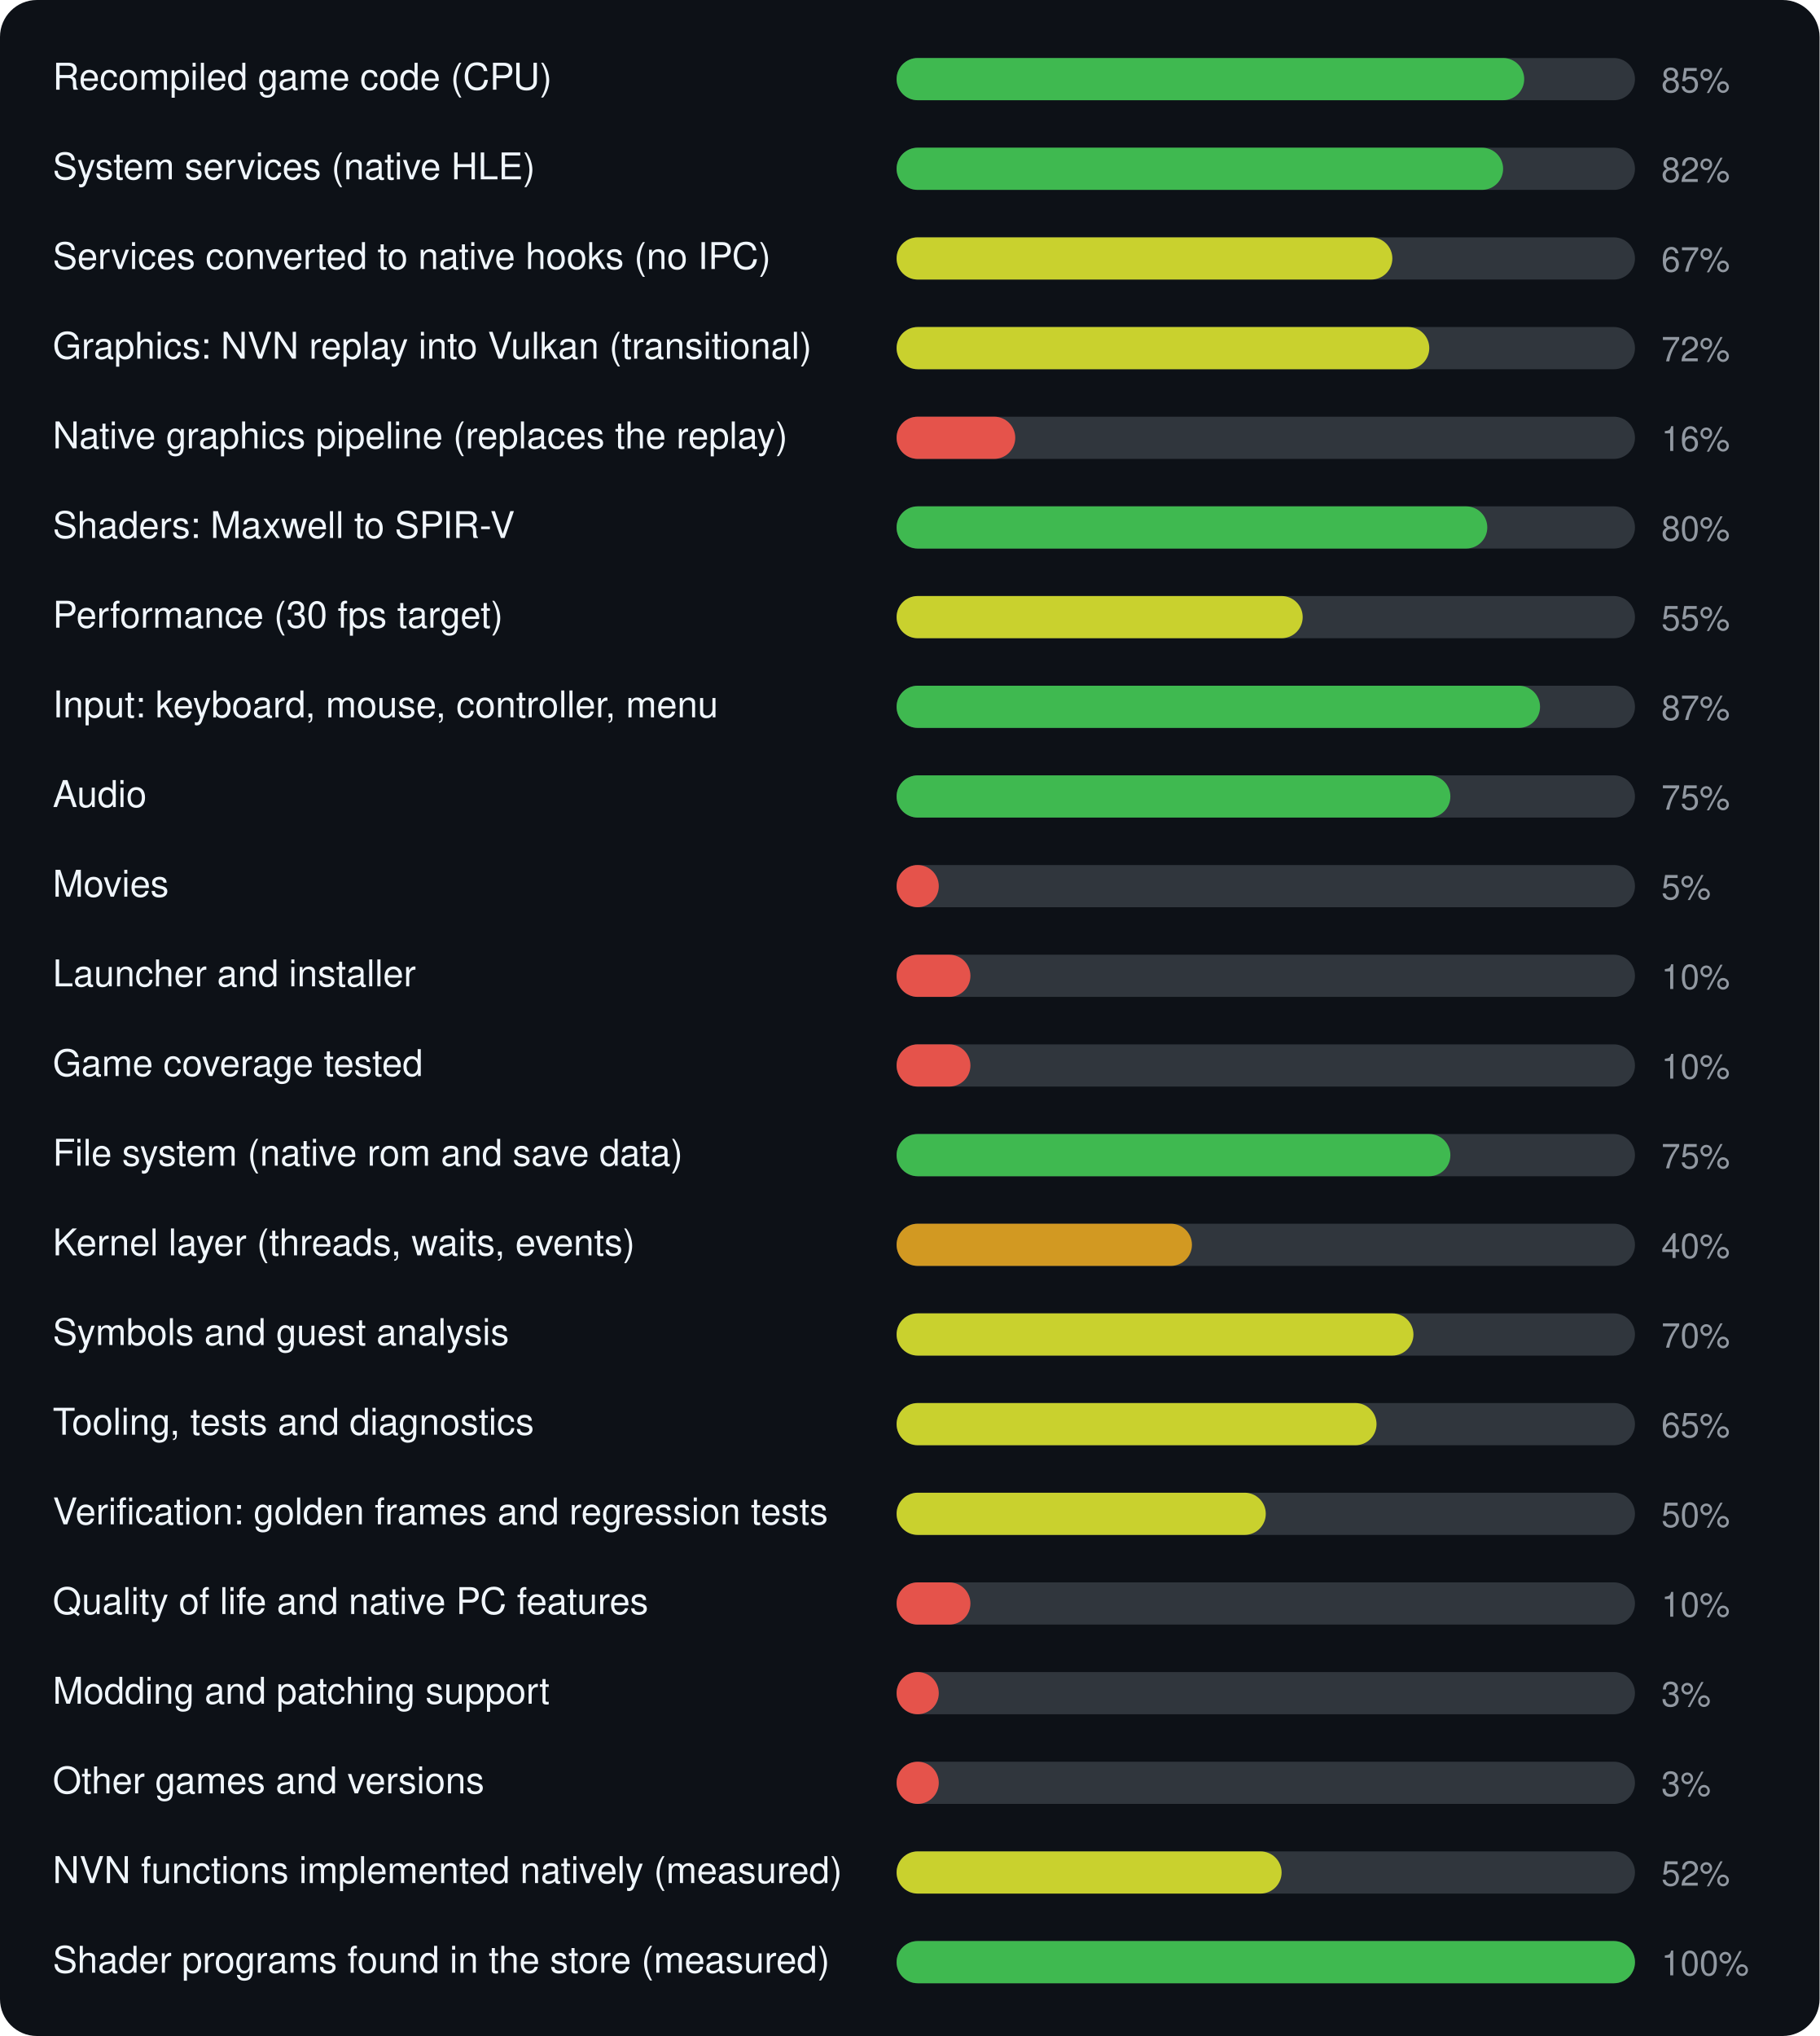
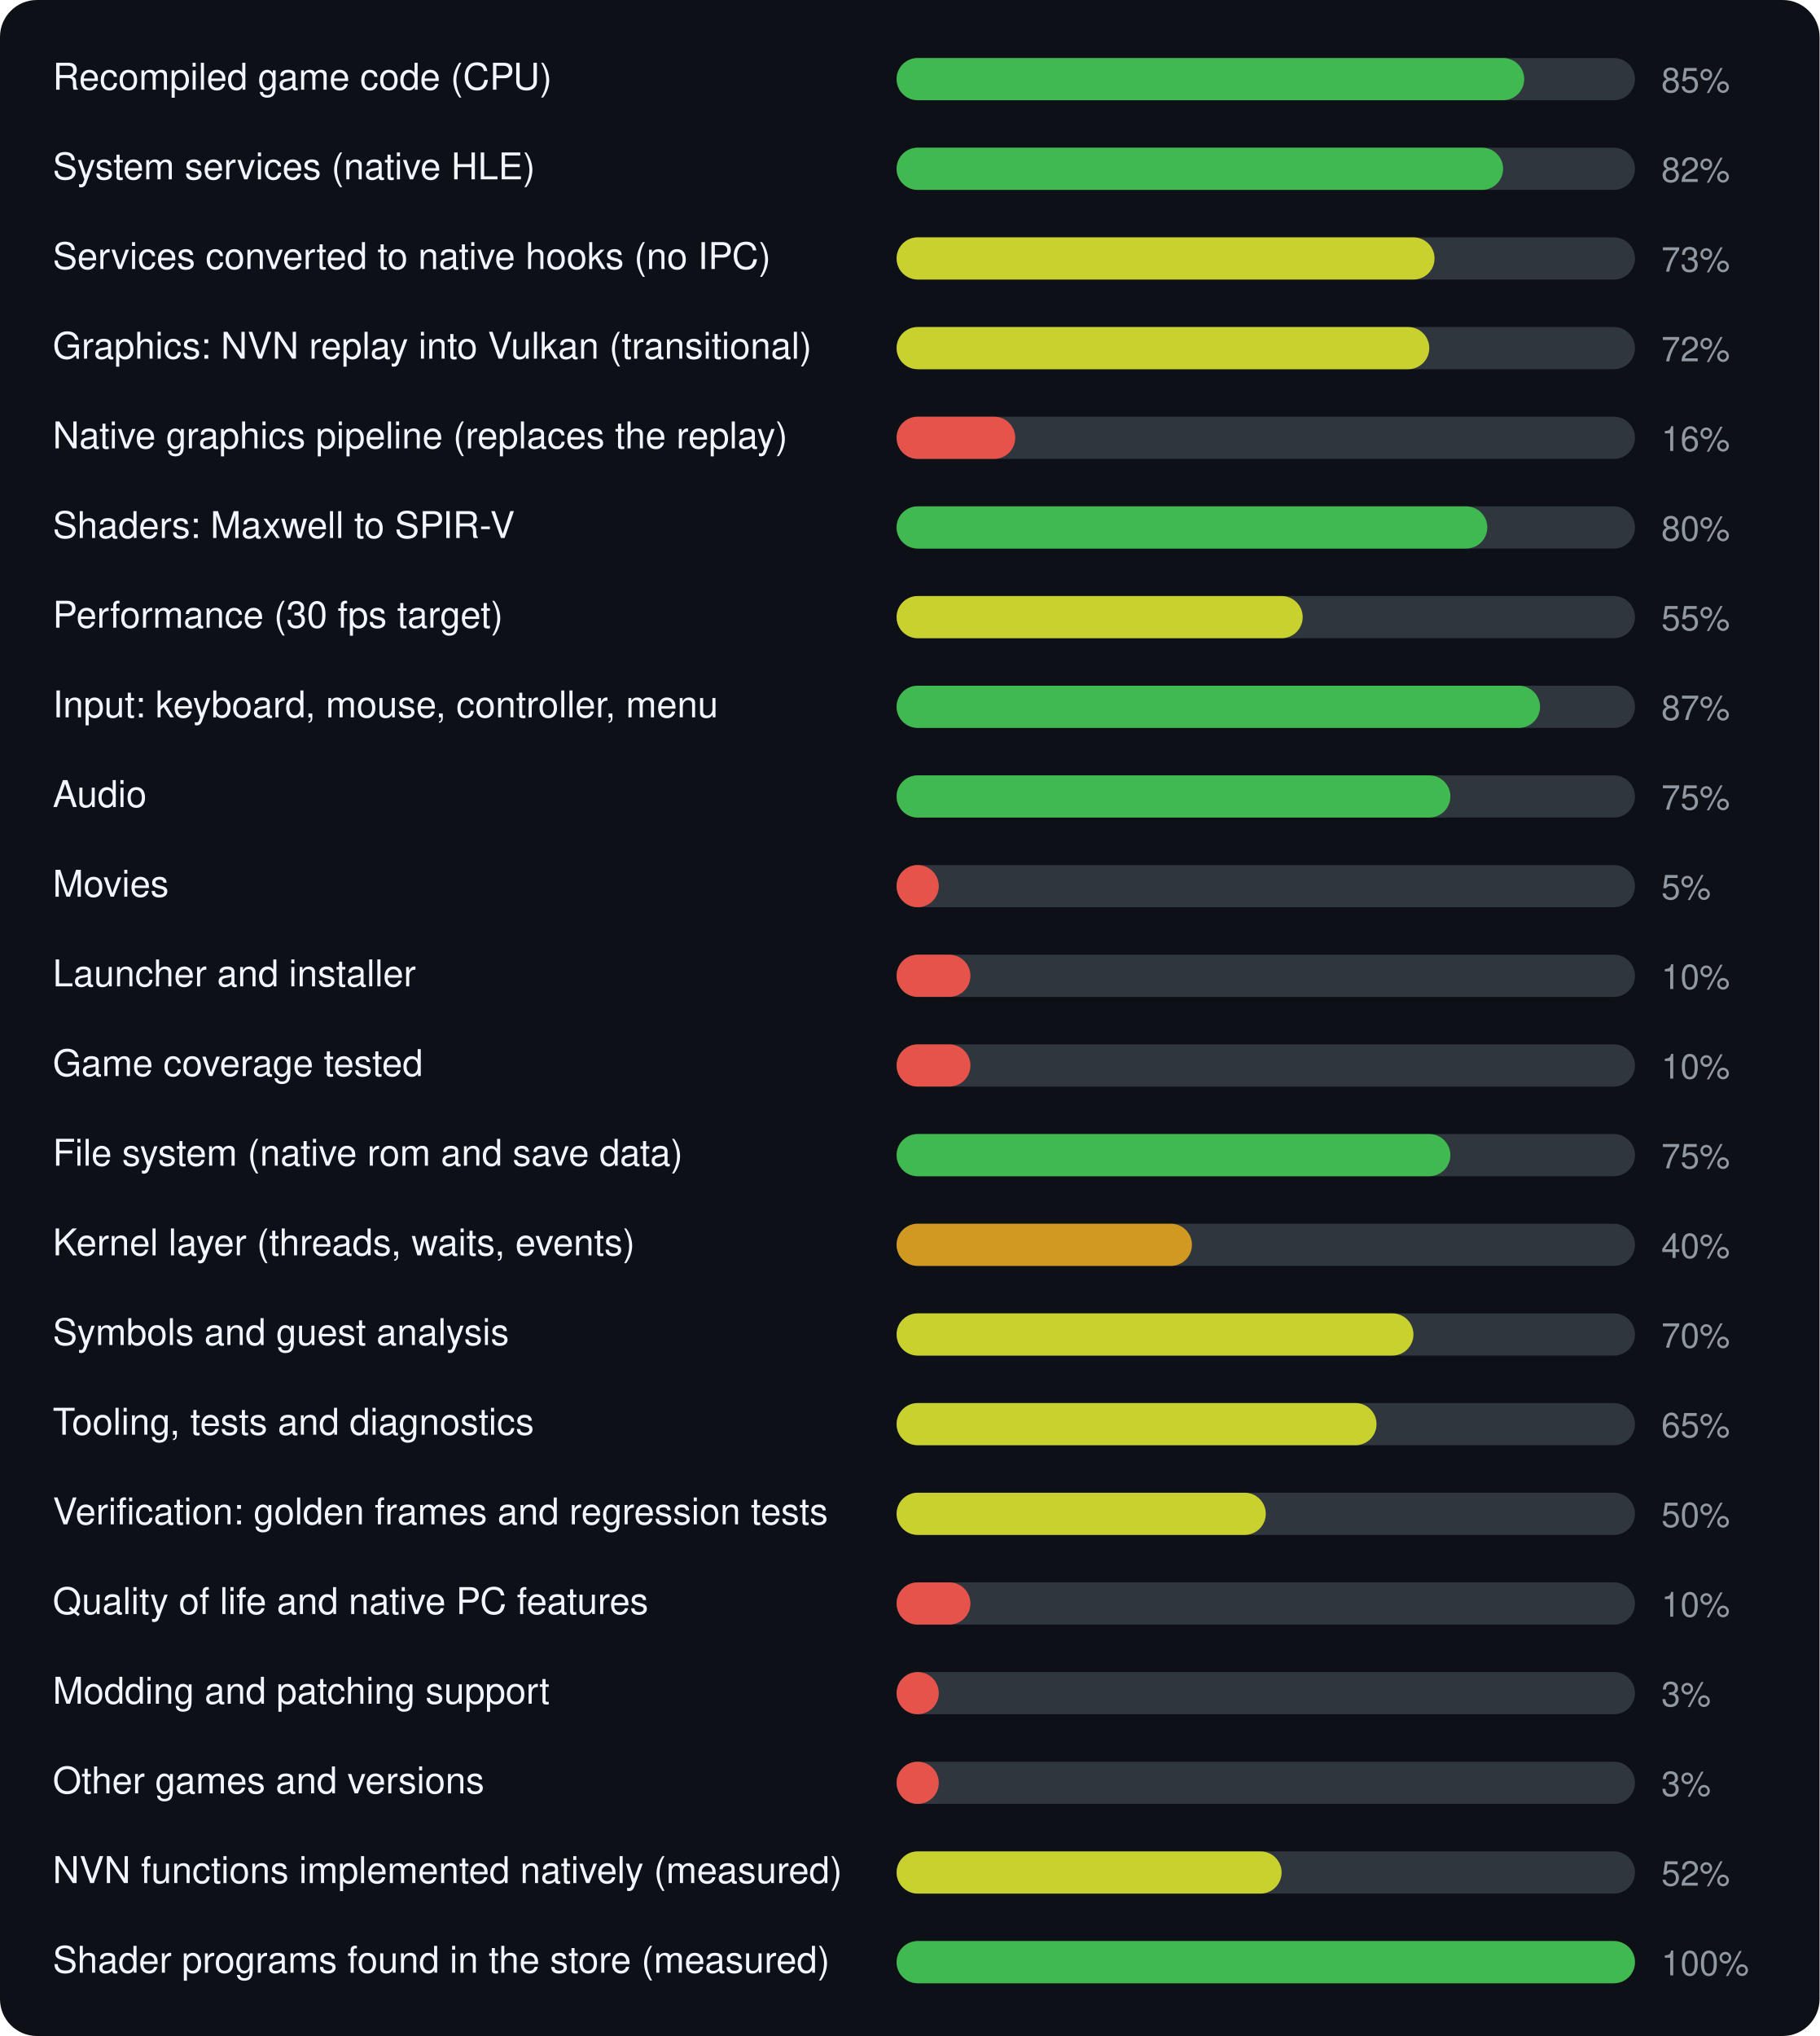
<svg xmlns="http://www.w3.org/2000/svg" width="690" height="772" viewBox="0 0 690 772" role="img" aria-label="Progress by area">
  <style>.t{fill:#f0f6fc;font-family:Segoe UI,Helvetica,Arial,sans-serif}.m{fill:#9198a1;font-family:Segoe UI,Helvetica,Arial,sans-serif}</style>
  <rect width="690" height="772" rx="14" fill="#0d1117" />
  <text class="t" x="20" y="34" font-size="14">Recompiled game code (CPU)</text>
  <rect x="340" y="22" width="280" height="16" rx="8" fill="#30363d" />
  <rect x="340" y="22" width="238" height="16" rx="8" fill="#3fb950" />
  <text class="m" x="630" y="35" font-size="13">85%</text>
  <text class="t" x="20" y="68" font-size="14">System services (native HLE)</text>
  <rect x="340" y="56" width="280" height="16" rx="8" fill="#30363d" />
  <rect x="340" y="56" width="230" height="16" rx="8" fill="#3fb950" />
  <text class="m" x="630" y="69" font-size="13">82%</text>
  <text class="t" x="20" y="102" font-size="14">Services converted to native hooks (no IPC)</text>
  <rect x="340" y="90" width="280" height="16" rx="8" fill="#30363d" />
-   <rect x="340" y="90" width="188" height="16" rx="8" fill="#c9d12e" />
-   <text class="m" x="630" y="103" font-size="13">67%</text>
+   <rect x="340" y="90" width="204" height="16" rx="8" fill="#c9d12e" />
+   <text class="m" x="630" y="103" font-size="13">73%</text>
  <text class="t" x="20" y="136" font-size="14">Graphics: NVN replay into Vulkan (transitional)</text>
  <rect x="340" y="124" width="280" height="16" rx="8" fill="#30363d" />
  <rect x="340" y="124" width="202" height="16" rx="8" fill="#c9d12e" />
  <text class="m" x="630" y="137" font-size="13">72%</text>
  <text class="t" x="20" y="170" font-size="14">Native graphics pipeline (replaces the replay)</text>
  <rect x="340" y="158" width="280" height="16" rx="8" fill="#30363d" />
  <rect x="340" y="158" width="45" height="16" rx="8" fill="#e5534b" />
  <text class="m" x="630" y="171" font-size="13">16%</text>
  <text class="t" x="20" y="204" font-size="14">Shaders: Maxwell to SPIR-V</text>
  <rect x="340" y="192" width="280" height="16" rx="8" fill="#30363d" />
  <rect x="340" y="192" width="224" height="16" rx="8" fill="#3fb950" />
  <text class="m" x="630" y="205" font-size="13">80%</text>
  <text class="t" x="20" y="238" font-size="14">Performance (30 fps target)</text>
  <rect x="340" y="226" width="280" height="16" rx="8" fill="#30363d" />
  <rect x="340" y="226" width="154" height="16" rx="8" fill="#c9d12e" />
  <text class="m" x="630" y="239" font-size="13">55%</text>
  <text class="t" x="20" y="272" font-size="14">Input: keyboard, mouse, controller, menu</text>
  <rect x="340" y="260" width="280" height="16" rx="8" fill="#30363d" />
  <rect x="340" y="260" width="244" height="16" rx="8" fill="#3fb950" />
  <text class="m" x="630" y="273" font-size="13">87%</text>
  <text class="t" x="20" y="306" font-size="14">Audio</text>
  <rect x="340" y="294" width="280" height="16" rx="8" fill="#30363d" />
  <rect x="340" y="294" width="210" height="16" rx="8" fill="#3fb950" />
  <text class="m" x="630" y="307" font-size="13">75%</text>
  <text class="t" x="20" y="340" font-size="14">Movies</text>
  <rect x="340" y="328" width="280" height="16" rx="8" fill="#30363d" />
  <rect x="340" y="328" width="16" height="16" rx="8" fill="#e5534b" />
  <text class="m" x="630" y="341" font-size="13">5%</text>
  <text class="t" x="20" y="374" font-size="14">Launcher and installer</text>
  <rect x="340" y="362" width="280" height="16" rx="8" fill="#30363d" />
  <rect x="340" y="362" width="28" height="16" rx="8" fill="#e5534b" />
  <text class="m" x="630" y="375" font-size="13">10%</text>
  <text class="t" x="20" y="408" font-size="14">Game coverage tested</text>
  <rect x="340" y="396" width="280" height="16" rx="8" fill="#30363d" />
  <rect x="340" y="396" width="28" height="16" rx="8" fill="#e5534b" />
  <text class="m" x="630" y="409" font-size="13">10%</text>
  <text class="t" x="20" y="442" font-size="14">File system (native rom and save data)</text>
  <rect x="340" y="430" width="280" height="16" rx="8" fill="#30363d" />
  <rect x="340" y="430" width="210" height="16" rx="8" fill="#3fb950" />
  <text class="m" x="630" y="443" font-size="13">75%</text>
  <text class="t" x="20" y="476" font-size="14">Kernel layer (threads, waits, events)</text>
  <rect x="340" y="464" width="280" height="16" rx="8" fill="#30363d" />
  <rect x="340" y="464" width="112" height="16" rx="8" fill="#d29922" />
  <text class="m" x="630" y="477" font-size="13">40%</text>
  <text class="t" x="20" y="510" font-size="14">Symbols and guest analysis</text>
  <rect x="340" y="498" width="280" height="16" rx="8" fill="#30363d" />
  <rect x="340" y="498" width="196" height="16" rx="8" fill="#c9d12e" />
  <text class="m" x="630" y="511" font-size="13">70%</text>
  <text class="t" x="20" y="544" font-size="14">Tooling, tests and diagnostics</text>
  <rect x="340" y="532" width="280" height="16" rx="8" fill="#30363d" />
  <rect x="340" y="532" width="182" height="16" rx="8" fill="#c9d12e" />
  <text class="m" x="630" y="545" font-size="13">65%</text>
  <text class="t" x="20" y="578" font-size="14">Verification: golden frames and regression tests</text>
  <rect x="340" y="566" width="280" height="16" rx="8" fill="#30363d" />
  <rect x="340" y="566" width="140" height="16" rx="8" fill="#c9d12e" />
  <text class="m" x="630" y="579" font-size="13">50%</text>
  <text class="t" x="20" y="612" font-size="14">Quality of life and native PC features</text>
  <rect x="340" y="600" width="280" height="16" rx="8" fill="#30363d" />
  <rect x="340" y="600" width="28" height="16" rx="8" fill="#e5534b" />
  <text class="m" x="630" y="613" font-size="13">10%</text>
  <text class="t" x="20" y="646" font-size="14">Modding and patching support</text>
  <rect x="340" y="634" width="280" height="16" rx="8" fill="#30363d" />
  <rect x="340" y="634" width="16" height="16" rx="8" fill="#e5534b" />
  <text class="m" x="630" y="647" font-size="13">3%</text>
  <text class="t" x="20" y="680" font-size="14">Other games and versions</text>
  <rect x="340" y="668" width="280" height="16" rx="8" fill="#30363d" />
  <rect x="340" y="668" width="16" height="16" rx="8" fill="#e5534b" />
  <text class="m" x="630" y="681" font-size="13">3%</text>
  <text class="t" x="20" y="714" font-size="14">NVN functions implemented natively (measured)</text>
  <rect x="340" y="702" width="280" height="16" rx="8" fill="#30363d" />
  <rect x="340" y="702" width="146" height="16" rx="8" fill="#c9d12e" />
  <text class="m" x="630" y="715" font-size="13">52%</text>
  <text class="t" x="20" y="748" font-size="14">Shader programs found in the store (measured)</text>
  <rect x="340" y="736" width="280" height="16" rx="8" fill="#30363d" />
  <rect x="340" y="736" width="280" height="16" rx="8" fill="#3fb950" />
  <text class="m" x="630" y="749" font-size="13">100%</text>
</svg>
